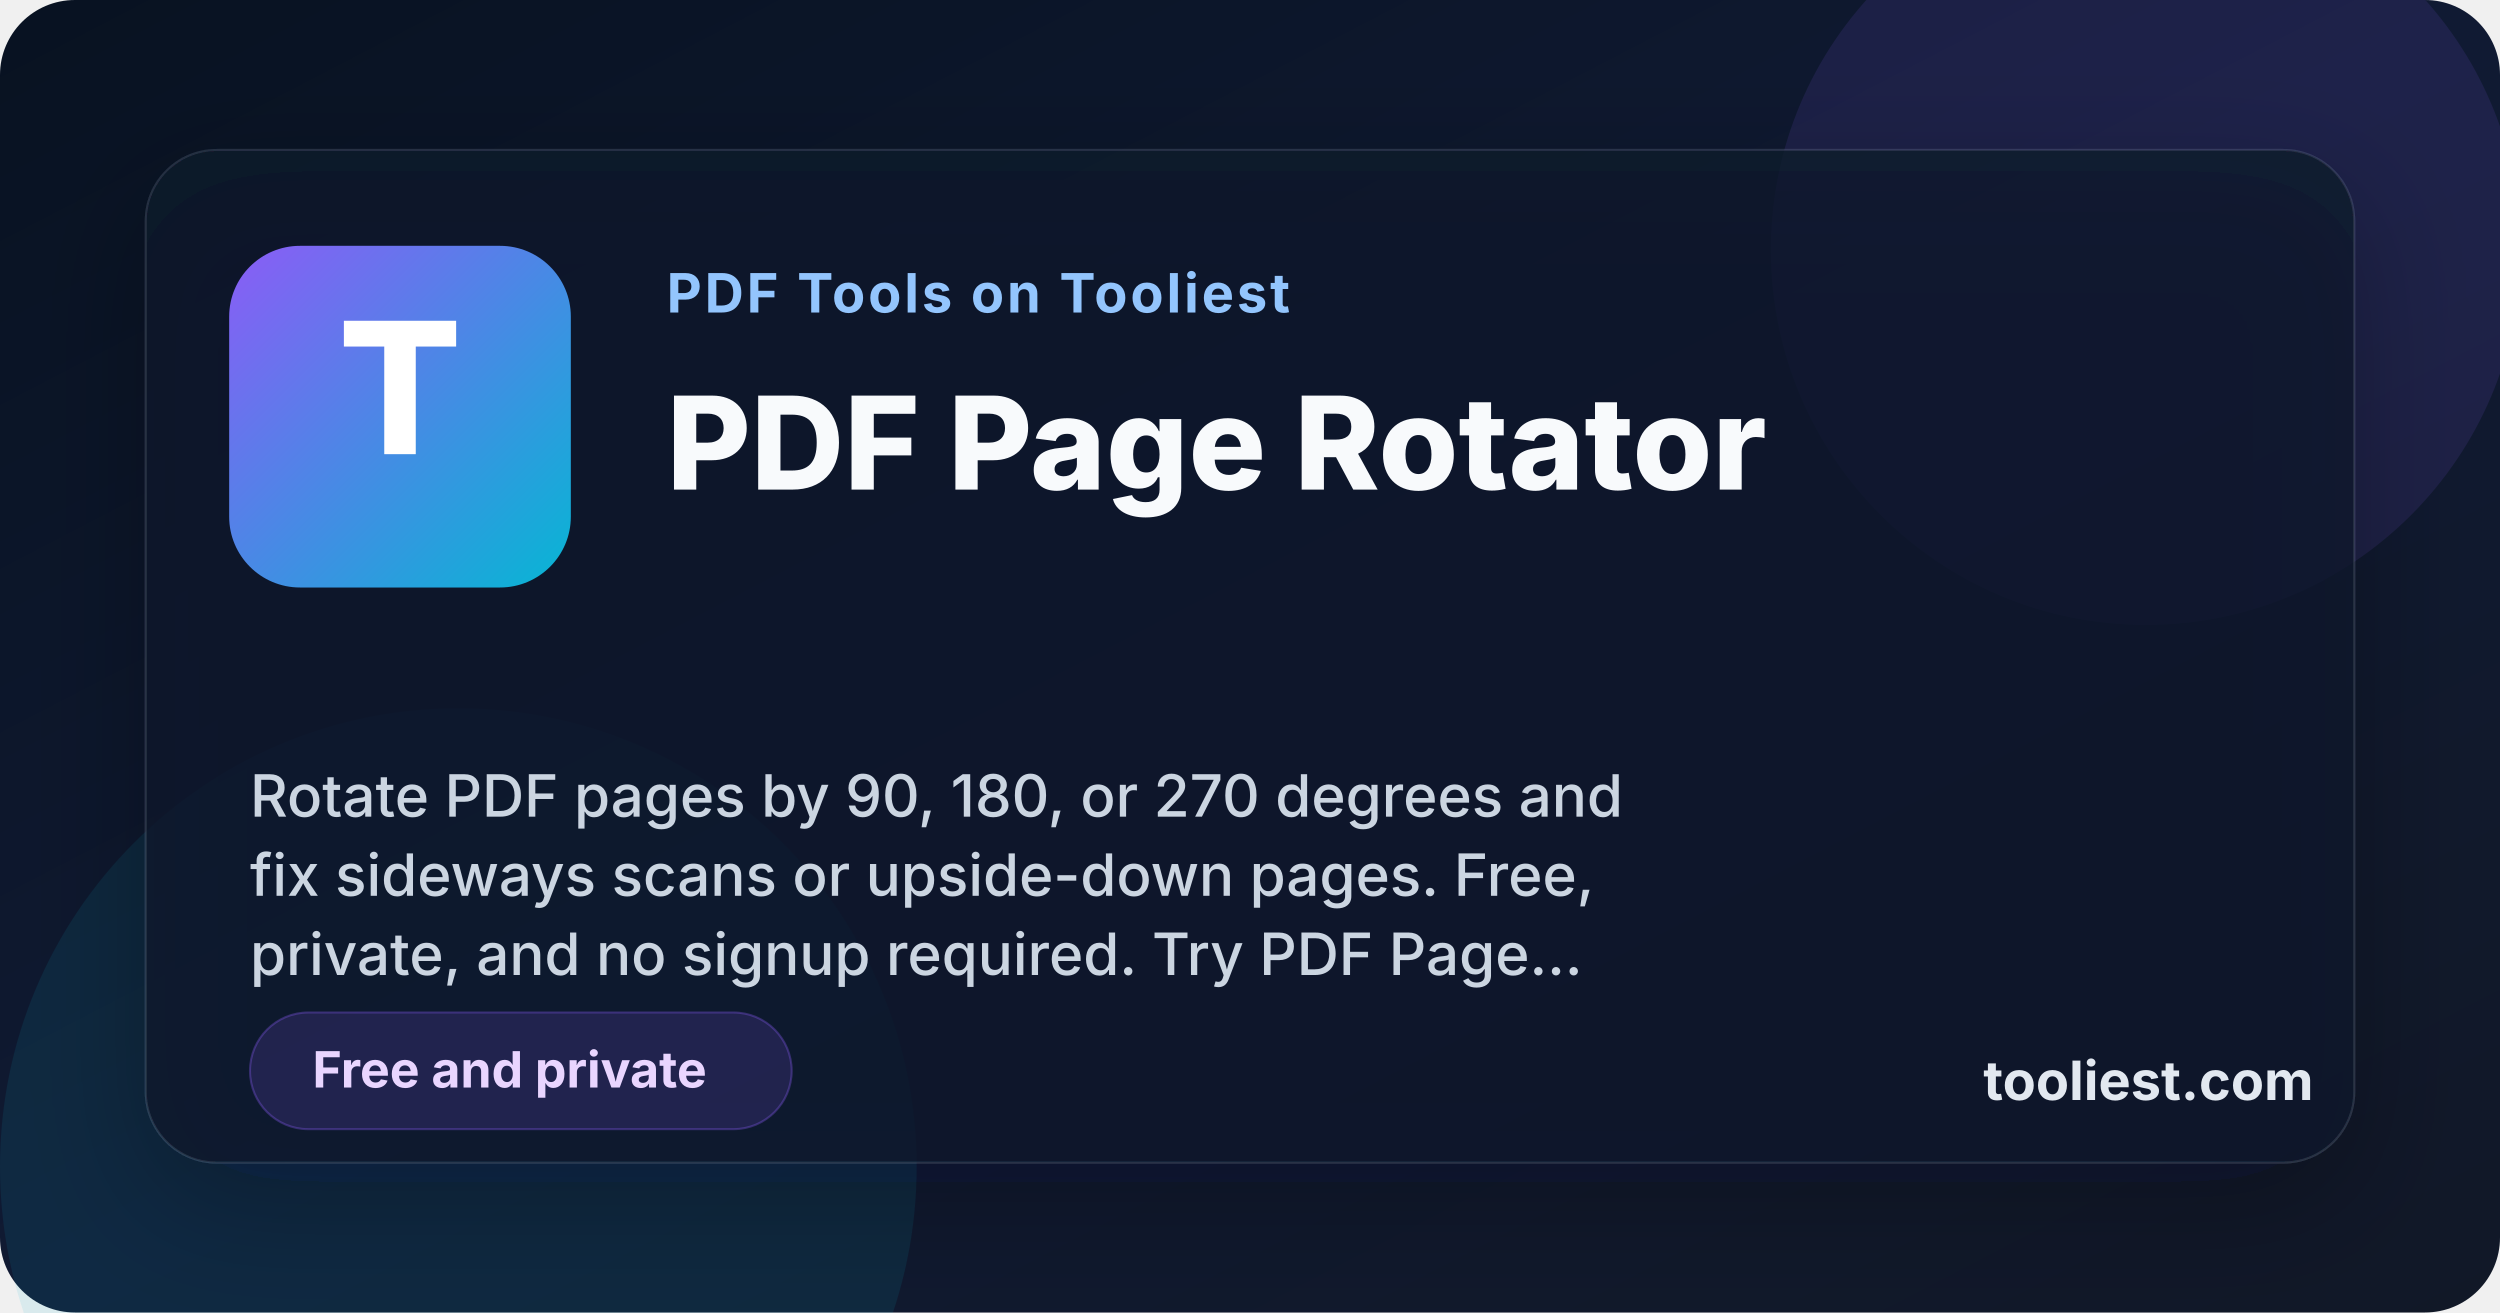
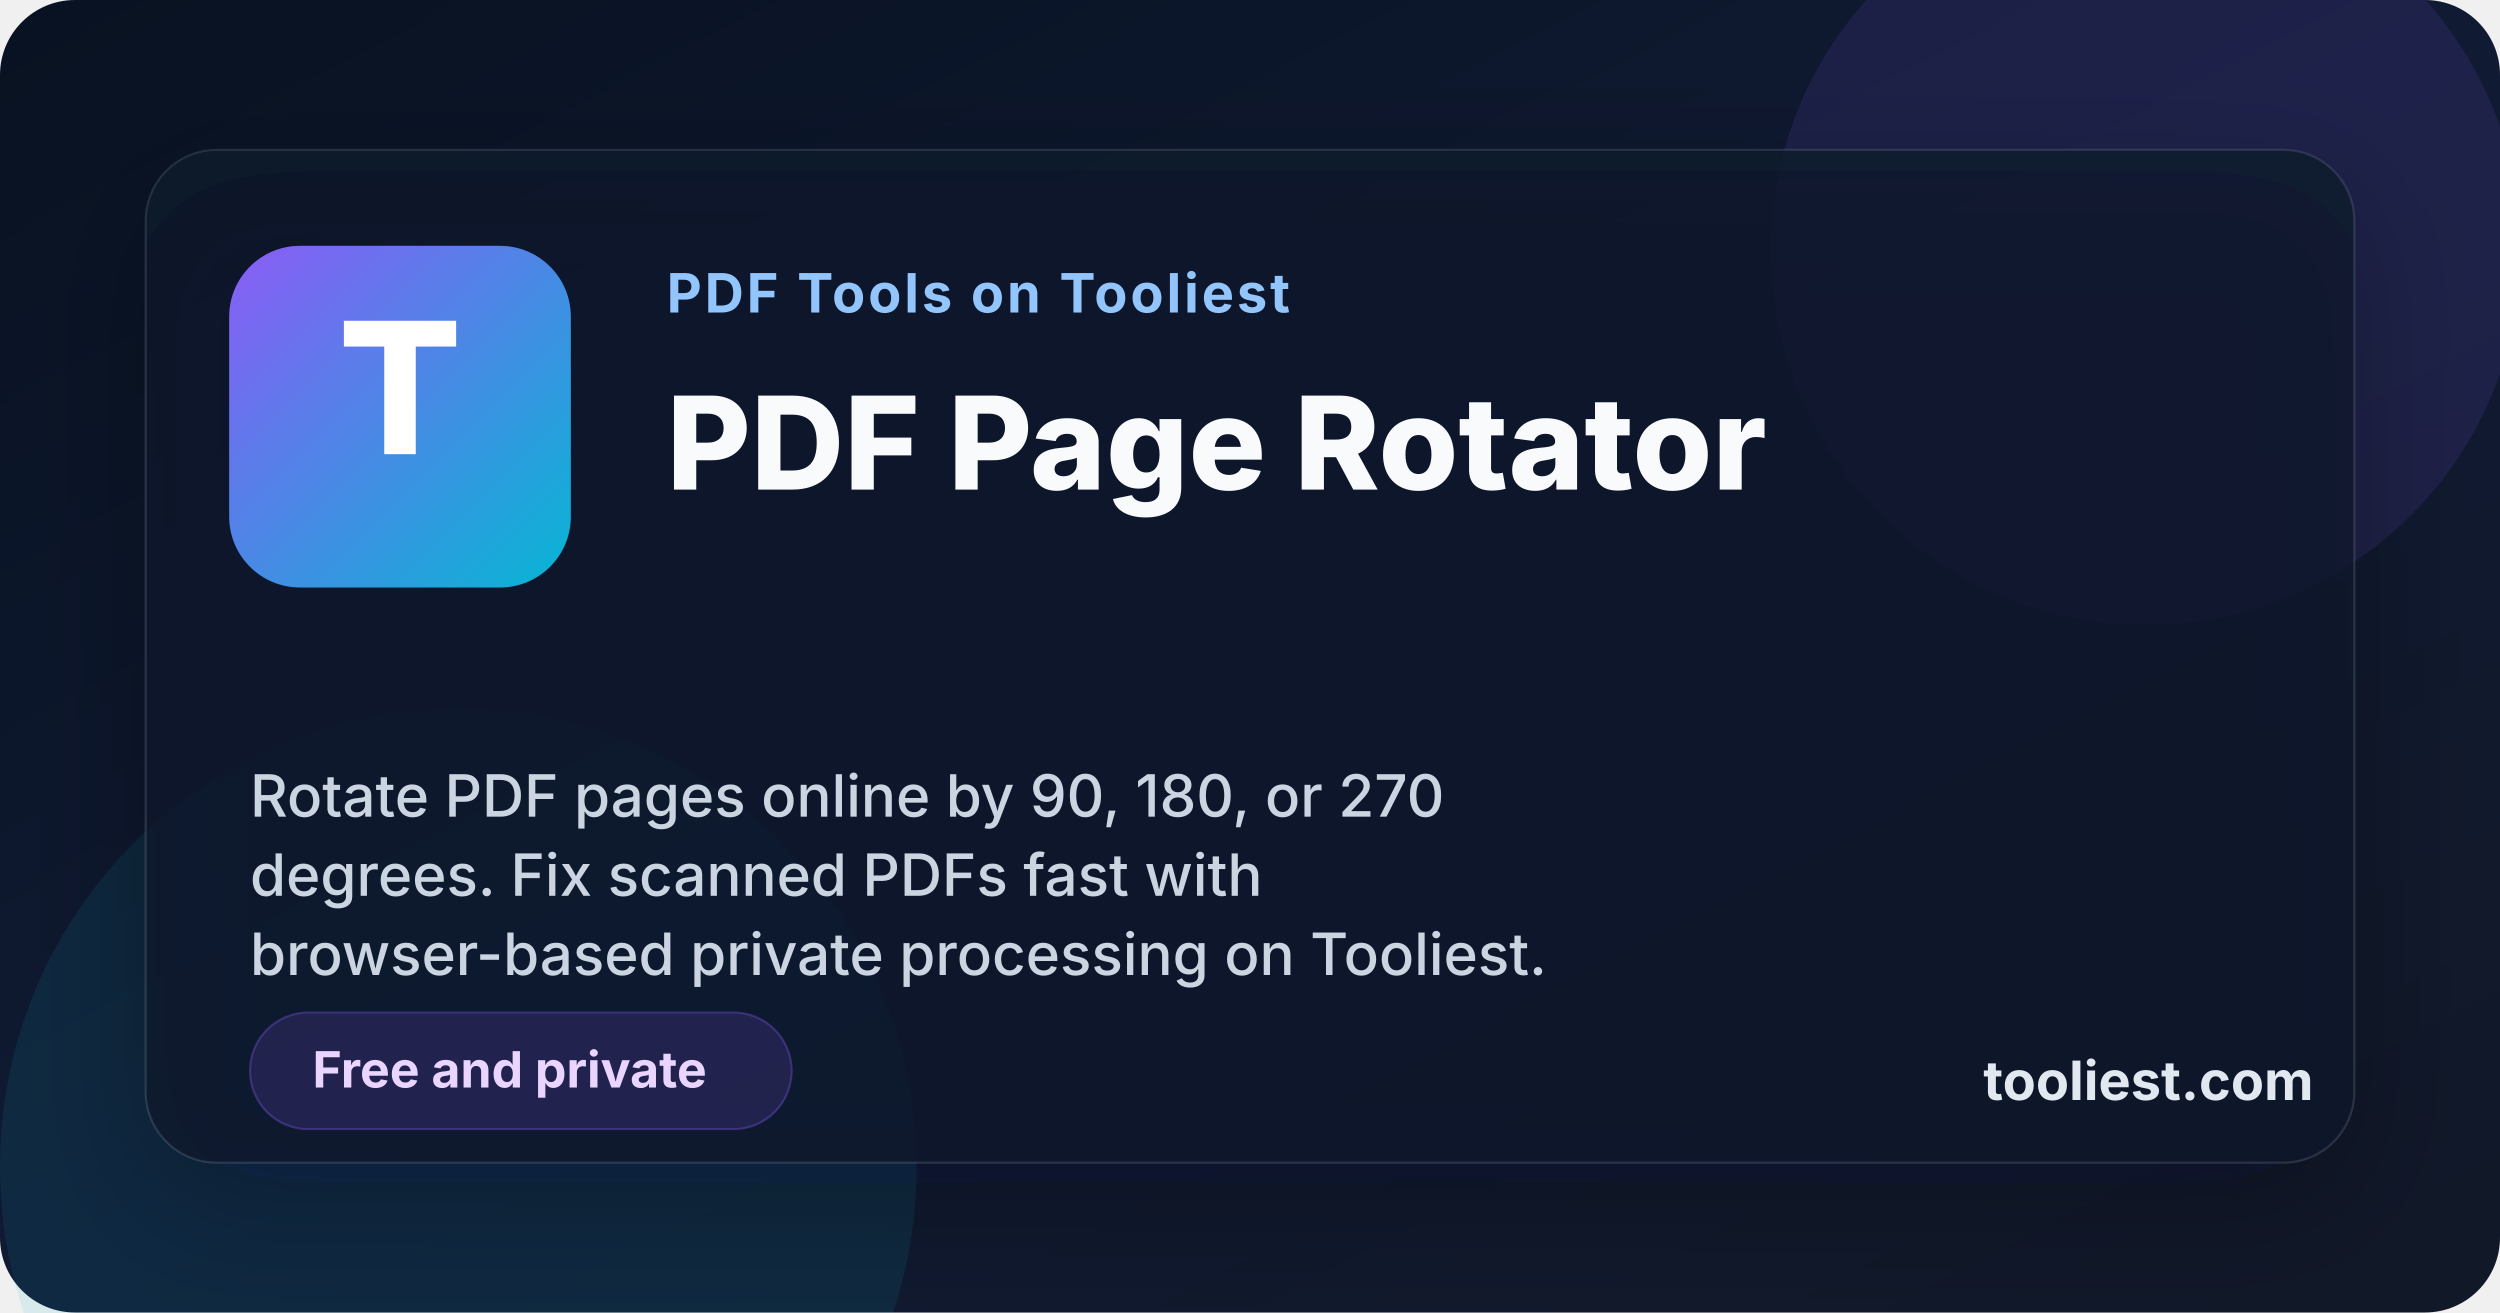
<svg xmlns="http://www.w3.org/2000/svg" width="1200" height="630" viewBox="0 0 1200 630" role="img" aria-labelledby="title desc">
  <defs>
    <linearGradient id="bg" x1="0%" x2="100%" y1="0%" y2="100%">
      <stop offset="0%" stop-color="#081221" />
      <stop offset="50%" stop-color="#101a33" />
      <stop offset="100%" stop-color="#111827" />
    </linearGradient>
    <linearGradient id="accent" x1="0%" x2="100%" y1="0%" y2="100%">
      <stop offset="0%" stop-color="#8b5cf6" />
      <stop offset="100%" stop-color="#06b6d4" />
    </linearGradient>
    <filter id="shadow" x="-20%" y="-20%" width="140%" height="140%">
      <feDropShadow dx="0" dy="20" stdDeviation="30" flood-color="#020617" flood-opacity="0.35" />
    </filter>
  </defs>
  <rect width="1200" height="630" fill="url(#bg)" rx="36" />
  <circle cx="1030" cy="120" r="180" fill="#8b5cf6" opacity="0.12" />
  <circle cx="220" cy="560" r="220" fill="#06b6d4" opacity="0.1" />
  <rect x="70" y="72" width="1060" height="486" rx="34" fill="rgba(15, 23, 42, 0.78)" stroke="rgba(148, 163, 184, 0.18)" filter="url(#shadow)" />
  <rect x="110" y="118" width="164" height="164" rx="34" fill="url(#accent)" />
  <text x="192" y="218" text-anchor="middle" font-family="Inter, Arial, sans-serif" font-size="88" font-weight="800" fill="#ffffff">T</text>
  <text x="320" y="150" font-family="Inter, Arial, sans-serif" font-size="26" font-weight="700" letter-spacing="1.4" fill="#93c5fd">PDF Tools on Tooliest</text>
  <text x="320" y="235" font-family="Inter, Arial, sans-serif" font-size="62" font-weight="800" fill="#f8fafc">PDF Page Rotator</text>
-   <text x="120" y="392" font-family="Inter, Arial, sans-serif" font-size="28" font-weight="500" fill="#cbd5e1">Rotate PDF pages by 90, 180, or 270 degrees and</text>
-   <text x="120" y="430" font-family="Inter, Arial, sans-serif" font-size="28" font-weight="500" fill="#cbd5e1">fix sideways scans or upside-down pages. Free,</text>
-   <text x="120" y="468" font-family="Inter, Arial, sans-serif" font-size="28" font-weight="500" fill="#cbd5e1">private, and no signup required. Try PDF Page...</text>
+   <text x="120" y="392" font-family="Inter, Arial, sans-serif" font-size="28" font-weight="500" fill="#cbd5e1">Rotate PDF pages online by 90, 180, or 270</text>
+   <text x="120" y="430" font-family="Inter, Arial, sans-serif" font-size="28" font-weight="500" fill="#cbd5e1">degrees. Fix scanned PDFs fast with</text>
+   <text x="120" y="468" font-family="Inter, Arial, sans-serif" font-size="28" font-weight="500" fill="#cbd5e1">browser-based private processing on Tooliest.</text>
  <rect x="120" y="486" width="260" height="56" rx="28" fill="rgba(139, 92, 246, 0.16)" stroke="rgba(139, 92, 246, 0.32)" />
  <text x="150" y="522" font-family="Inter, Arial, sans-serif" font-size="24" font-weight="700" fill="#e9d5ff">Free and private</text>
  <text x="952" y="528" font-family="Inter, Arial, sans-serif" font-size="26" font-weight="700" fill="#e2e8f0">tooliest.com</text>
</svg>
